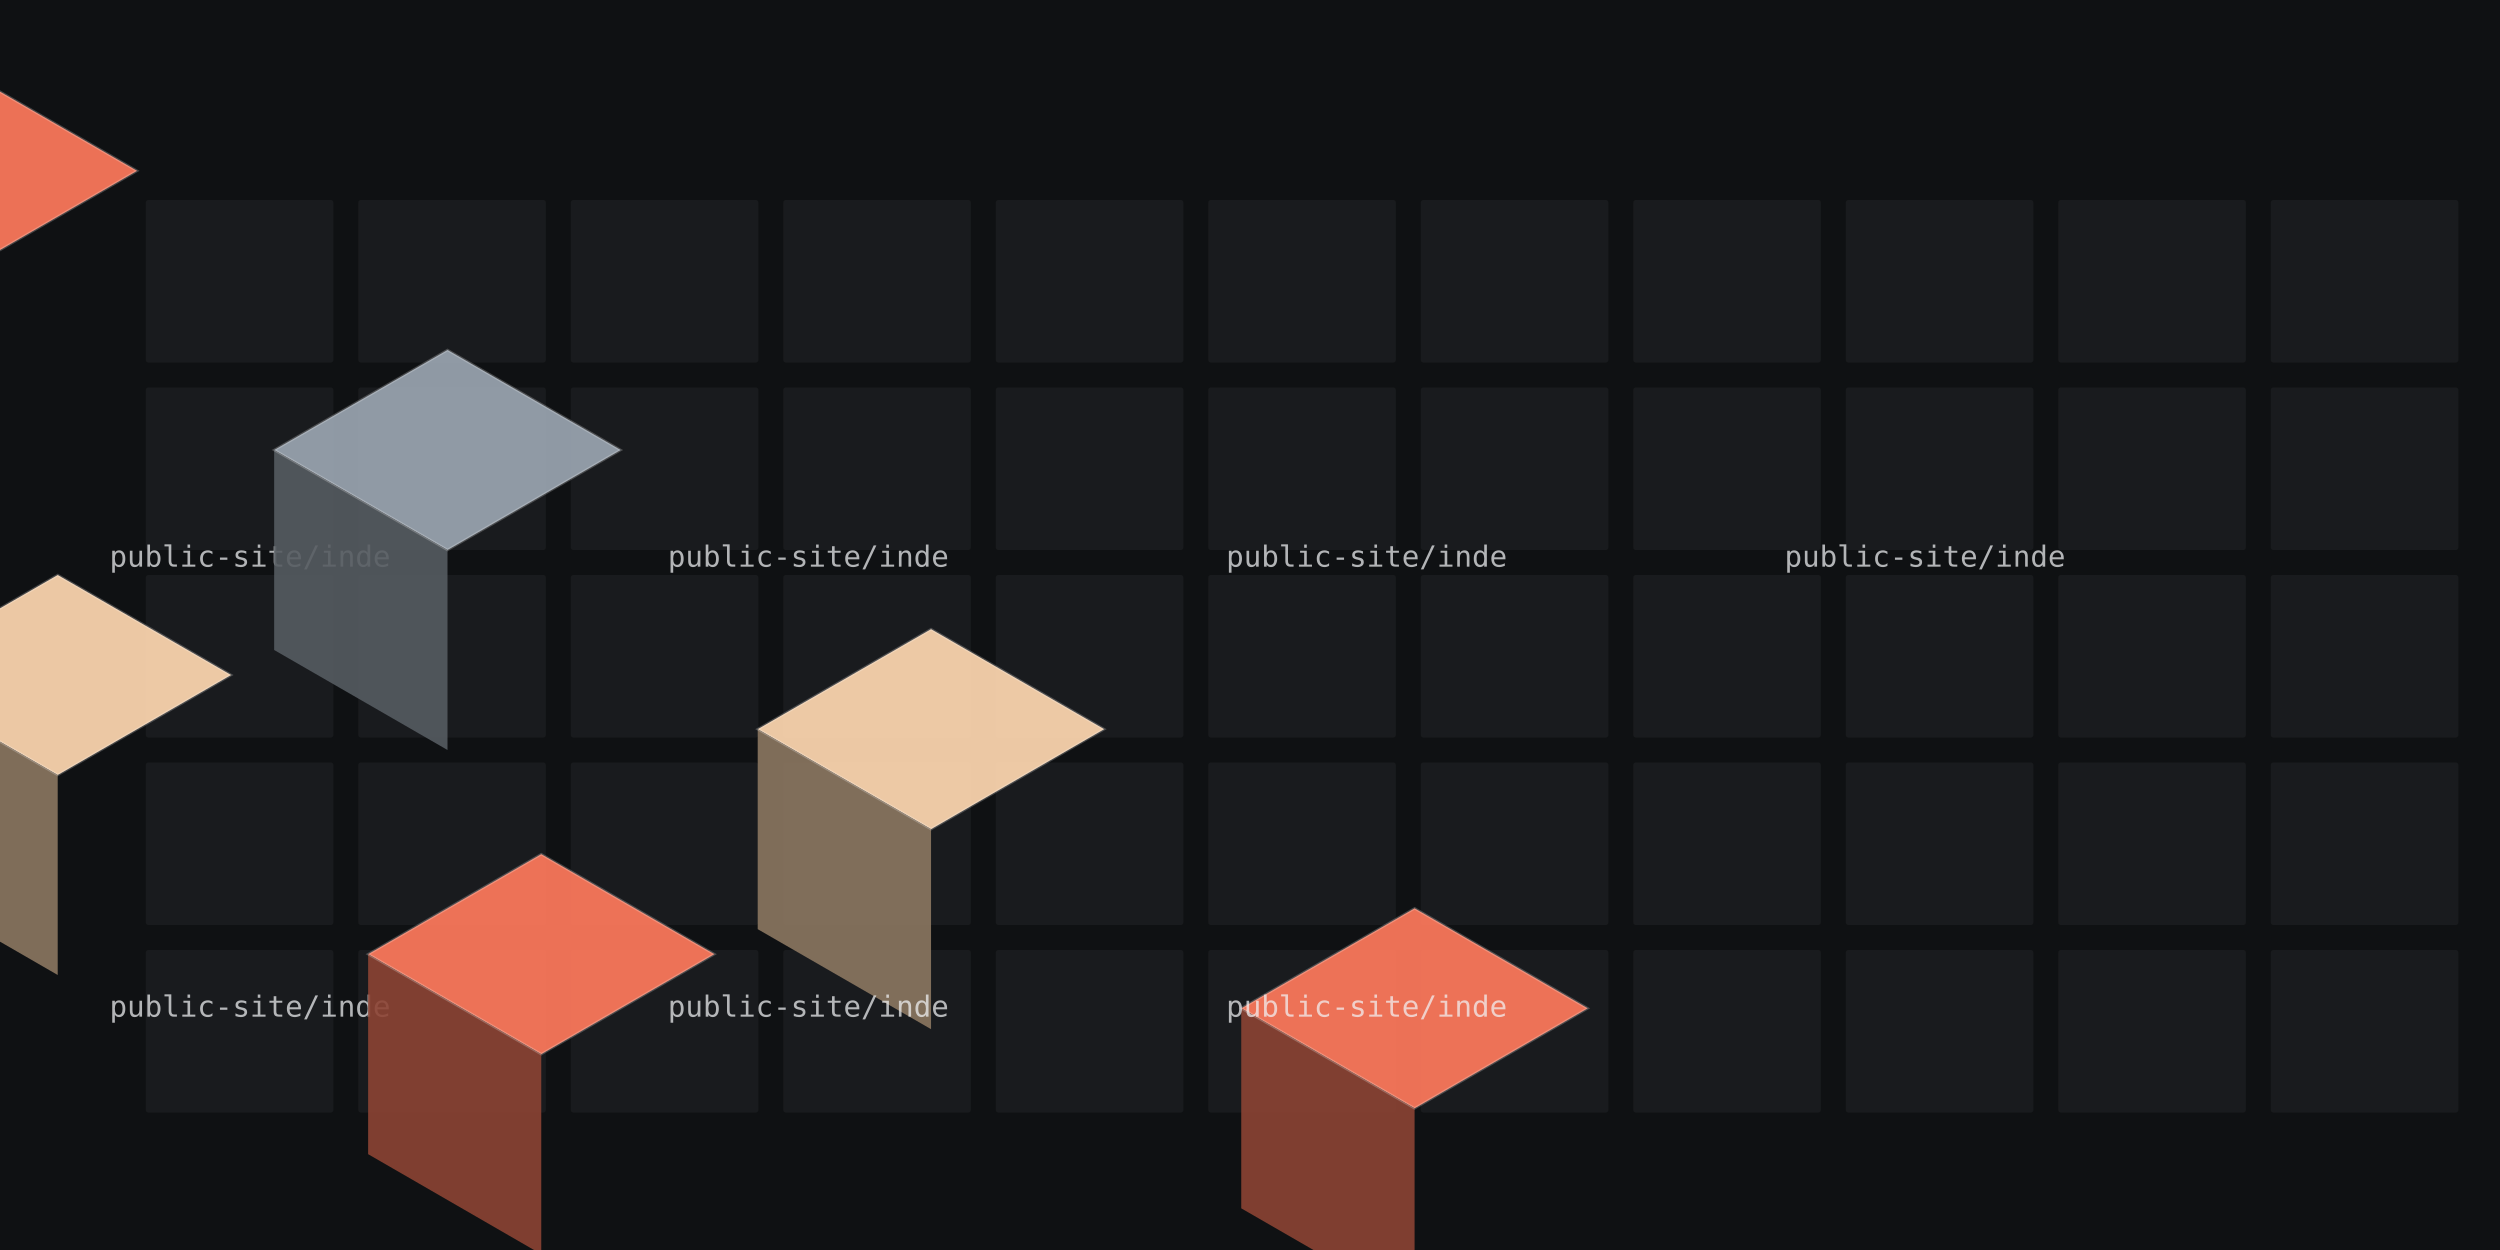
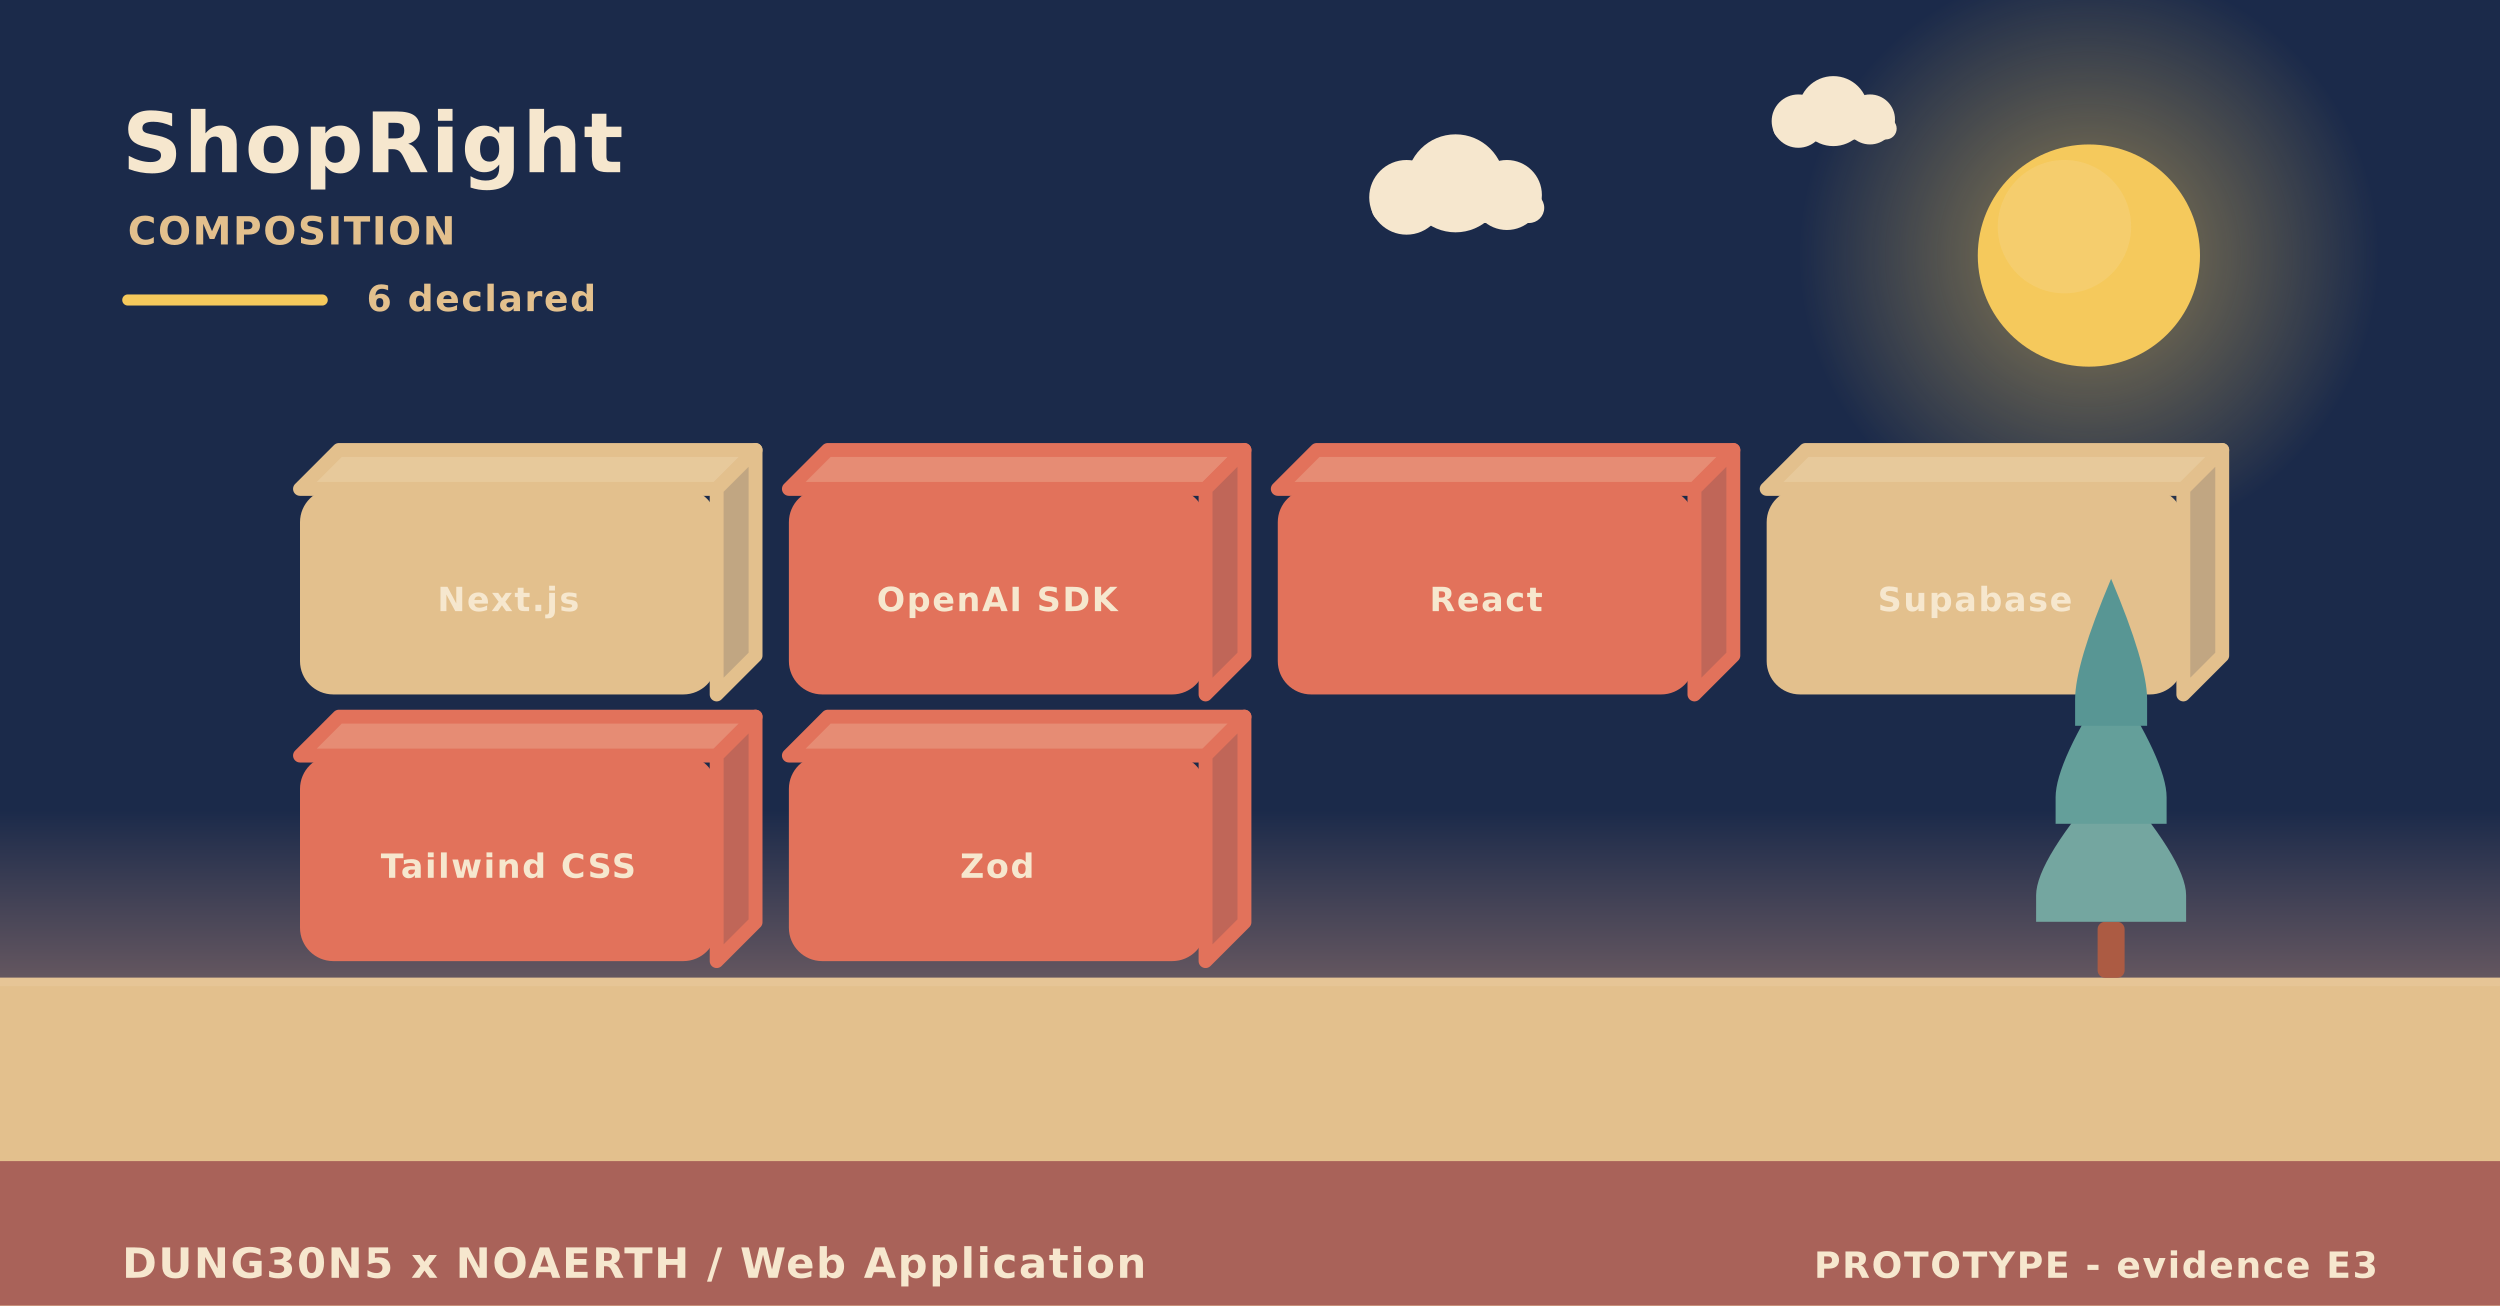
- <svg xmlns="http://www.w3.org/2000/svg" viewBox="0 0 1200 600" width="1200" height="600" role="img" aria-label="ShopRight component map">
-   <rect width="1200" height="600" fill="#0f1113" />
-   <defs>
-     <linearGradient id="gc" x1="0" y1="0" x2="1" y2="1">
-       <stop offset="0%" stop-color="#ff7a5c" />
-       <stop offset="100%" stop-color="#9aa5b1" />
-     </linearGradient>
-   </defs>
-   <rect x="70.00" y="96.00" width="90.00" height="78.00" rx="1.20" fill="#f1f3f5" opacity="0.05" />
-   <rect x="172.00" y="96.00" width="90.00" height="78.00" rx="1.20" fill="#f1f3f5" opacity="0.05" />
-   <rect x="274.00" y="96.00" width="90.00" height="78.00" rx="1.20" fill="#f1f3f5" opacity="0.05" />
-   <rect x="376.00" y="96.00" width="90.00" height="78.00" rx="1.20" fill="#f1f3f5" opacity="0.05" />
-   <rect x="478.00" y="96.00" width="90.00" height="78.00" rx="1.20" fill="#f1f3f5" opacity="0.05" />
-   <rect x="580.00" y="96.00" width="90.00" height="78.00" rx="1.20" fill="#f1f3f5" opacity="0.05" />
-   <rect x="682.00" y="96.00" width="90.00" height="78.00" rx="1.20" fill="#f1f3f5" opacity="0.05" />
-   <rect x="784.00" y="96.00" width="90.00" height="78.00" rx="1.20" fill="#f1f3f5" opacity="0.05" />
-   <rect x="886.00" y="96.00" width="90.00" height="78.00" rx="1.20" fill="#f1f3f5" opacity="0.05" />
-   <rect x="988.00" y="96.00" width="90.00" height="78.00" rx="1.20" fill="#f1f3f5" opacity="0.05" />
-   <rect x="1090.00" y="96.00" width="90.00" height="78.00" rx="1.20" fill="#f1f3f5" opacity="0.05" />
-   <rect x="70.00" y="186.00" width="90.00" height="78.00" rx="1.20" fill="#f1f3f5" opacity="0.05" />
-   <rect x="172.00" y="186.00" width="90.00" height="78.00" rx="1.20" fill="#f1f3f5" opacity="0.05" />
-   <rect x="274.00" y="186.00" width="90.00" height="78.00" rx="1.20" fill="#f1f3f5" opacity="0.05" />
-   <rect x="376.00" y="186.00" width="90.00" height="78.00" rx="1.20" fill="#f1f3f5" opacity="0.05" />
-   <rect x="478.00" y="186.00" width="90.00" height="78.00" rx="1.20" fill="#f1f3f5" opacity="0.05" />
-   <rect x="580.00" y="186.00" width="90.00" height="78.00" rx="1.20" fill="#f1f3f5" opacity="0.05" />
-   <rect x="682.00" y="186.00" width="90.00" height="78.00" rx="1.20" fill="#f1f3f5" opacity="0.05" />
-   <rect x="784.00" y="186.00" width="90.00" height="78.00" rx="1.20" fill="#f1f3f5" opacity="0.05" />
-   <rect x="886.00" y="186.00" width="90.00" height="78.00" rx="1.20" fill="#f1f3f5" opacity="0.05" />
-   <rect x="988.00" y="186.00" width="90.00" height="78.00" rx="1.20" fill="#f1f3f5" opacity="0.05" />
-   <rect x="1090.00" y="186.00" width="90.00" height="78.00" rx="1.20" fill="#f1f3f5" opacity="0.05" />
-   <rect x="70.00" y="276.00" width="90.00" height="78.00" rx="1.20" fill="#f1f3f5" opacity="0.05" />
-   <rect x="172.00" y="276.00" width="90.00" height="78.00" rx="1.20" fill="#f1f3f5" opacity="0.05" />
-   <rect x="274.00" y="276.00" width="90.00" height="78.00" rx="1.20" fill="#f1f3f5" opacity="0.05" />
-   <rect x="376.00" y="276.00" width="90.00" height="78.00" rx="1.20" fill="#f1f3f5" opacity="0.05" />
-   <rect x="478.00" y="276.00" width="90.00" height="78.00" rx="1.20" fill="#f1f3f5" opacity="0.05" />
-   <rect x="580.00" y="276.00" width="90.00" height="78.00" rx="1.20" fill="#f1f3f5" opacity="0.05" />
-   <rect x="682.00" y="276.00" width="90.00" height="78.00" rx="1.20" fill="#f1f3f5" opacity="0.05" />
-   <rect x="784.00" y="276.00" width="90.00" height="78.00" rx="1.20" fill="#f1f3f5" opacity="0.05" />
-   <rect x="886.00" y="276.00" width="90.00" height="78.00" rx="1.20" fill="#f1f3f5" opacity="0.05" />
-   <rect x="988.00" y="276.00" width="90.00" height="78.00" rx="1.20" fill="#f1f3f5" opacity="0.05" />
-   <rect x="1090.00" y="276.00" width="90.00" height="78.00" rx="1.20" fill="#f1f3f5" opacity="0.05" />
-   <rect x="70.00" y="366.00" width="90.00" height="78.00" rx="1.20" fill="#f1f3f5" opacity="0.05" />
-   <rect x="172.00" y="366.00" width="90.00" height="78.00" rx="1.20" fill="#f1f3f5" opacity="0.05" />
-   <rect x="274.00" y="366.00" width="90.00" height="78.00" rx="1.20" fill="#f1f3f5" opacity="0.05" />
-   <rect x="376.00" y="366.00" width="90.00" height="78.00" rx="1.20" fill="#f1f3f5" opacity="0.05" />
-   <rect x="478.00" y="366.00" width="90.00" height="78.00" rx="1.20" fill="#f1f3f5" opacity="0.05" />
-   <rect x="580.00" y="366.00" width="90.00" height="78.00" rx="1.20" fill="#f1f3f5" opacity="0.05" />
-   <rect x="682.00" y="366.00" width="90.00" height="78.00" rx="1.20" fill="#f1f3f5" opacity="0.05" />
-   <rect x="784.00" y="366.00" width="90.00" height="78.00" rx="1.20" fill="#f1f3f5" opacity="0.05" />
-   <rect x="886.00" y="366.00" width="90.00" height="78.00" rx="1.20" fill="#f1f3f5" opacity="0.05" />
-   <rect x="988.00" y="366.00" width="90.00" height="78.00" rx="1.20" fill="#f1f3f5" opacity="0.05" />
-   <rect x="1090.00" y="366.00" width="90.00" height="78.00" rx="1.20" fill="#f1f3f5" opacity="0.05" />
-   <rect x="70.00" y="456.00" width="90.00" height="78.00" rx="1.20" fill="#f1f3f5" opacity="0.05" />
-   <rect x="172.00" y="456.00" width="90.00" height="78.00" rx="1.20" fill="#f1f3f5" opacity="0.05" />
-   <rect x="274.00" y="456.00" width="90.00" height="78.00" rx="1.20" fill="#f1f3f5" opacity="0.05" />
-   <rect x="376.00" y="456.00" width="90.00" height="78.00" rx="1.20" fill="#f1f3f5" opacity="0.05" />
-   <rect x="478.00" y="456.00" width="90.00" height="78.00" rx="1.20" fill="#f1f3f5" opacity="0.05" />
-   <rect x="580.00" y="456.00" width="90.00" height="78.00" rx="1.20" fill="#f1f3f5" opacity="0.05" />
-   <rect x="682.00" y="456.00" width="90.00" height="78.00" rx="1.20" fill="#f1f3f5" opacity="0.05" />
-   <rect x="784.00" y="456.00" width="90.00" height="78.00" rx="1.20" fill="#f1f3f5" opacity="0.05" />
-   <rect x="886.00" y="456.00" width="90.00" height="78.00" rx="1.20" fill="#f1f3f5" opacity="0.05" />
-   <rect x="988.00" y="456.00" width="90.00" height="78.00" rx="1.20" fill="#f1f3f5" opacity="0.05" />
-   <rect x="1090.00" y="456.00" width="90.00" height="78.00" rx="1.20" fill="#f1f3f5" opacity="0.05" />
-   <g transform="rotate(0 120 140)">
-     <polygon points="-17.3,34.0 65.8,82.0 -17.3,130.0 -100.5,82.0" fill="#ff7a5c" opacity="0.92" />
-     <polygon points="-100.5,82.0 -17.3,130.0 -17.3,226.0 -100.5,178.0" fill="#8c4333" opacity="0.9" />
-     <polygon points="-17.3,34.0 65.8,82.0 -17.3,130.0 -100.5,82.0" fill="none" stroke="rgba(255,255,255,0.220)" stroke-width="1.2" />
+ <svg xmlns="http://www.w3.org/2000/svg" width="900" height="470" viewBox="0 0 900 470" role="img" aria-label="ShopRight - how it is composed">
+   <linearGradient id="skyc" x1="0" y1="0" x2="0" y2="1">
+     <stop offset="0" stop-color="#1b2a4a" />
+     <stop offset="0.62" stop-color="#1b2a4a" />
+     <stop offset="1" stop-color="#f3ad8a" />
+   </linearGradient>
+   <rect width="900" height="470" fill="url(#skyc)" />
+   <radialGradient id="sunc">
+     <stop offset="0.35" stop-color="#f5c95c" stop-opacity="0.34" />
+     <stop offset="1" stop-color="#f5c95c" stop-opacity="0" />
+   </radialGradient>
+   <circle cx="752" cy="92" r="104" fill="url(#sunc)" />
+   <circle cx="752" cy="92" r="40" fill="#f5c95c" />
+   <circle cx="743.2" cy="81.6" r="24" fill="#f5d27e" opacity="0.5" />
+   <g>
+     <circle cx="524" cy="66" r="17.64" fill="#f6e7ce" />
+     <circle cx="506.36" cy="71.04" r="13.44" fill="#f6e7ce" />
+     <circle cx="542.48" cy="70.2" r="12.6" fill="#f6e7ce" />
+     <rect x="493.76" y="69.36" width="62.16" height="10.92" rx="5.46" fill="#f6e7ce" />
  </g>
-   <text x="120" y="272" font-family="ui-monospace,Menlo,monospace" font-size="14" fill="rgba(241,243,245,0.720)" text-anchor="middle">public-site/inde</text>
-   <g transform="rotate(0 388 140)">
-     <polygon points="214.8,168.0 297.9,216.0 214.8,264.0 131.6,216.0" fill="#9aa5b1" opacity="0.92" />
-     <polygon points="131.6,216.0 214.8,264.0 214.8,360.0 131.6,312.0" fill="#555b61" opacity="0.9" />
-     <polygon points="214.8,168.0 297.9,216.0 214.8,264.0 131.6,216.0" fill="none" stroke="rgba(255,255,255,0.220)" stroke-width="1.2" />
+   <g>
+     <circle cx="660" cy="40" r="12.6" fill="#f6e7ce" />
+     <circle cx="647.4" cy="43.6" r="9.6" fill="#f6e7ce" />
+     <circle cx="673.2" cy="43" r="9" fill="#f6e7ce" />
+     <rect x="638.4" y="42.4" width="44.4" height="7.8" rx="3.9" fill="#f6e7ce" />
  </g>
-   <text x="388" y="272" font-family="ui-monospace,Menlo,monospace" font-size="14" fill="rgba(241,243,245,0.720)" text-anchor="middle">public-site/inde</text>
-   <g transform="rotate(0 656 140)">
-     <polygon points="446.9,302.0 530.0,350.0 446.9,398.0 363.7,350.0" fill="#ffd8b1" opacity="0.92" />
-     <polygon points="363.7,350.0 446.9,398.0 446.9,494.0 363.7,446.0" fill="#8c7761" opacity="0.9" />
-     <polygon points="446.9,302.0 530.0,350.0 446.9,398.0 363.7,350.0" fill="none" stroke="rgba(255,255,255,0.220)" stroke-width="1.2" />
-   </g>
-   <text x="656" y="272" font-family="ui-monospace,Menlo,monospace" font-size="14" fill="rgba(241,243,245,0.720)" text-anchor="middle">public-site/inde</text>
-   <g transform="rotate(0 924 140)">
-     <polygon points="679.0,436.0 762.1,484.0 679.0,532.0 595.8,484.0" fill="#ff7a5c" opacity="0.92" />
-     <polygon points="595.8,484.0 679.0,532.0 679.0,628.0 595.8,580.0" fill="#8c4333" opacity="0.9" />
-     <polygon points="679.0,436.0 762.1,484.0 679.0,532.0 595.8,484.0" fill="none" stroke="rgba(255,255,255,0.220)" stroke-width="1.2" />
-   </g>
-   <text x="924" y="272" font-family="ui-monospace,Menlo,monospace" font-size="14" fill="rgba(241,243,245,0.720)" text-anchor="middle">public-site/inde</text>
-   <g transform="rotate(0 120 356)">
-     <polygon points="-204.4,142.0 -121.2,190.0 -204.4,238.0 -287.5,190.0" fill="#9aa5b1" opacity="0.92" />
-     <polygon points="-287.5,190.0 -204.4,238.0 -204.4,334.0 -287.5,286.0" fill="#555b61" opacity="0.9" />
-     <polygon points="-204.4,142.0 -121.2,190.0 -204.4,238.0 -287.5,190.0" fill="none" stroke="rgba(255,255,255,0.220)" stroke-width="1.2" />
-   </g>
-   <text x="120" y="488" font-family="ui-monospace,Menlo,monospace" font-size="14" fill="rgba(241,243,245,0.720)" text-anchor="middle">public-site/inde</text>
-   <g transform="rotate(0 388 356)">
-     <polygon points="27.7,276.0 110.9,324.0 27.7,372.0 -55.4,324.0" fill="#ffd8b1" opacity="0.92" />
-     <polygon points="-55.4,324.0 27.7,372.0 27.7,468.0 -55.4,420.0" fill="#8c7761" opacity="0.9" />
-     <polygon points="27.7,276.0 110.9,324.0 27.7,372.0 -55.4,324.0" fill="none" stroke="rgba(255,255,255,0.220)" stroke-width="1.2" />
-   </g>
-   <text x="388" y="488" font-family="ui-monospace,Menlo,monospace" font-size="14" fill="rgba(241,243,245,0.720)" text-anchor="middle">public-site/inde</text>
-   <g transform="rotate(0 656 356)">
-     <polygon points="259.8,410.0 342.9,458.0 259.8,506.0 176.7,458.0" fill="#ff7a5c" opacity="0.92" />
-     <polygon points="176.7,458.0 259.8,506.0 259.8,602.0 176.7,554.0" fill="#8c4333" opacity="0.9" />
-     <polygon points="259.8,410.0 342.9,458.0 259.8,506.0 176.7,458.0" fill="none" stroke="rgba(255,255,255,0.220)" stroke-width="1.2" />
-   </g>
-   <text x="656" y="488" font-family="ui-monospace,Menlo,monospace" font-size="14" fill="rgba(241,243,245,0.720)" text-anchor="middle">public-site/inde</text>
+   <rect x="0" y="352" width="900" height="118" fill="#e3c08d" />
+   <rect x="0" y="352" width="900" height="3" fill="#e6c596" />
+   <text x="44" y="62" font-family="Verdana,DejaVu Sans,sans-serif" font-size="30" font-weight="700" letter-spacing="0.6" fill="#f6e7ce" text-anchor="start">ShopRight</text>
+   <text x="46" y="88" font-family="Verdana,DejaVu Sans,sans-serif" font-size="14" font-weight="700" letter-spacing="0.6" fill="#e3c08d" text-anchor="start">COMPOSITION</text>
+   <rect x="44" y="106" width="74" height="4" rx="2" fill="#f5c95c" />
+   <text x="132" y="112" font-family="Verdana,DejaVu Sans,sans-serif" font-size="13" font-weight="700" letter-spacing="0.6" fill="#e3c08d" text-anchor="start">6 declared</text>
+   <path d="M108,176 L258,176 L272,162 L122,162 Z" fill="#e7c99b" stroke="#e3c08d" stroke-width="5" stroke-linejoin="round" />
+   <path d="M258,176 L272,162 L272,236 L258,250 Z" fill="#c1a682" stroke="#e3c08d" stroke-width="5" stroke-linejoin="round" />
+   <rect x="108" y="176" width="150" height="74" rx="12" fill="#e3c08d" />
+   <text x="183" y="220" font-family="Verdana,DejaVu Sans,sans-serif" font-size="12" font-weight="700" letter-spacing="0.6" fill="#f6e7ce" text-anchor="middle">Next.js</text>
+   <path d="M284,176 L434,176 L448,162 L298,162 Z" fill="#e68c74" stroke="#e2725b" stroke-width="5" stroke-linejoin="round" />
+   <path d="M434,176 L448,162 L448,236 L434,250 Z" fill="#c06658" stroke="#e2725b" stroke-width="5" stroke-linejoin="round" />
+   <rect x="284" y="176" width="150" height="74" rx="12" fill="#e2725b" />
+   <text x="359" y="220" font-family="Verdana,DejaVu Sans,sans-serif" font-size="12" font-weight="700" letter-spacing="0.6" fill="#f6e7ce" text-anchor="middle">OpenAI SDK</text>
+   <path d="M460,176 L610,176 L624,162 L474,162 Z" fill="#e68c74" stroke="#e2725b" stroke-width="5" stroke-linejoin="round" />
+   <path d="M610,176 L624,162 L624,236 L610,250 Z" fill="#c06658" stroke="#e2725b" stroke-width="5" stroke-linejoin="round" />
+   <rect x="460" y="176" width="150" height="74" rx="12" fill="#e2725b" />
+   <text x="535" y="220" font-family="Verdana,DejaVu Sans,sans-serif" font-size="12" font-weight="700" letter-spacing="0.6" fill="#f6e7ce" text-anchor="middle">React</text>
+   <path d="M636,176 L786,176 L800,162 L650,162 Z" fill="#e7c99b" stroke="#e3c08d" stroke-width="5" stroke-linejoin="round" />
+   <path d="M786,176 L800,162 L800,236 L786,250 Z" fill="#c1a682" stroke="#e3c08d" stroke-width="5" stroke-linejoin="round" />
+   <rect x="636" y="176" width="150" height="74" rx="12" fill="#e3c08d" />
+   <text x="711" y="220" font-family="Verdana,DejaVu Sans,sans-serif" font-size="12" font-weight="700" letter-spacing="0.6" fill="#f6e7ce" text-anchor="middle">Supabase</text>
+   <path d="M108,272 L258,272 L272,258 L122,258 Z" fill="#e68c74" stroke="#e2725b" stroke-width="5" stroke-linejoin="round" />
+   <path d="M258,272 L272,258 L272,332 L258,346 Z" fill="#c06658" stroke="#e2725b" stroke-width="5" stroke-linejoin="round" />
+   <rect x="108" y="272" width="150" height="74" rx="12" fill="#e2725b" />
+   <text x="183" y="316" font-family="Verdana,DejaVu Sans,sans-serif" font-size="12" font-weight="700" letter-spacing="0.6" fill="#f6e7ce" text-anchor="middle">Tailwind CSS</text>
+   <path d="M284,272 L434,272 L448,258 L298,258 Z" fill="#e68c74" stroke="#e2725b" stroke-width="5" stroke-linejoin="round" />
+   <path d="M434,272 L448,258 L448,332 L434,346 Z" fill="#c06658" stroke="#e2725b" stroke-width="5" stroke-linejoin="round" />
+   <rect x="284" y="272" width="150" height="74" rx="12" fill="#e2725b" />
+   <text x="359" y="316" font-family="Verdana,DejaVu Sans,sans-serif" font-size="12" font-weight="700" letter-spacing="0.6" fill="#f6e7ce" text-anchor="middle">Zod</text>
+   <rect x="755.14" y="331.84" width="9.72" height="20.16" rx="2.7" fill="#ac5b43" />
+   <path d="M760,278.92 Q733,309.61 733,322.31 Q733,331.84 733,331.84 L787,331.84 Q787,331.84 787,322.31 Q787,309.61 760,278.92 Z" fill="#74a6a0" />
+   <path d="M760,243.64 Q740.02,274.33 740.02,287.03 Q740.02,296.56 740.02,296.56 L779.98,296.56 Q779.98,296.56 779.98,287.03 Q779.98,274.33 760,243.64 Z" fill="#649f9a" />
+   <path d="M760,208.36 Q747.04,239.05 747.04,251.75 Q747.04,261.28 747.04,261.28 L772.96,261.28 Q772.96,261.28 772.96,251.75 Q772.96,239.05 760,208.36 Z" fill="#589694" />
+   <rect x="0" y="418" width="900" height="52" rx="0" fill="#a65c56" opacity="0.94" />
+   <text x="44" y="460" font-family="Verdana,DejaVu Sans,sans-serif" font-size="15" font-weight="700" letter-spacing="0.6" fill="#f6e7ce" text-anchor="start">DUNG30N5 x NOAERTH  /  Web Application</text>
+   <text x="856" y="460" font-family="Verdana,DejaVu Sans,sans-serif" font-size="13" font-weight="700" letter-spacing="0.6" fill="#f6e7ce" text-anchor="end">PROTOTYPE  -  evidence E3</text>
</svg>
